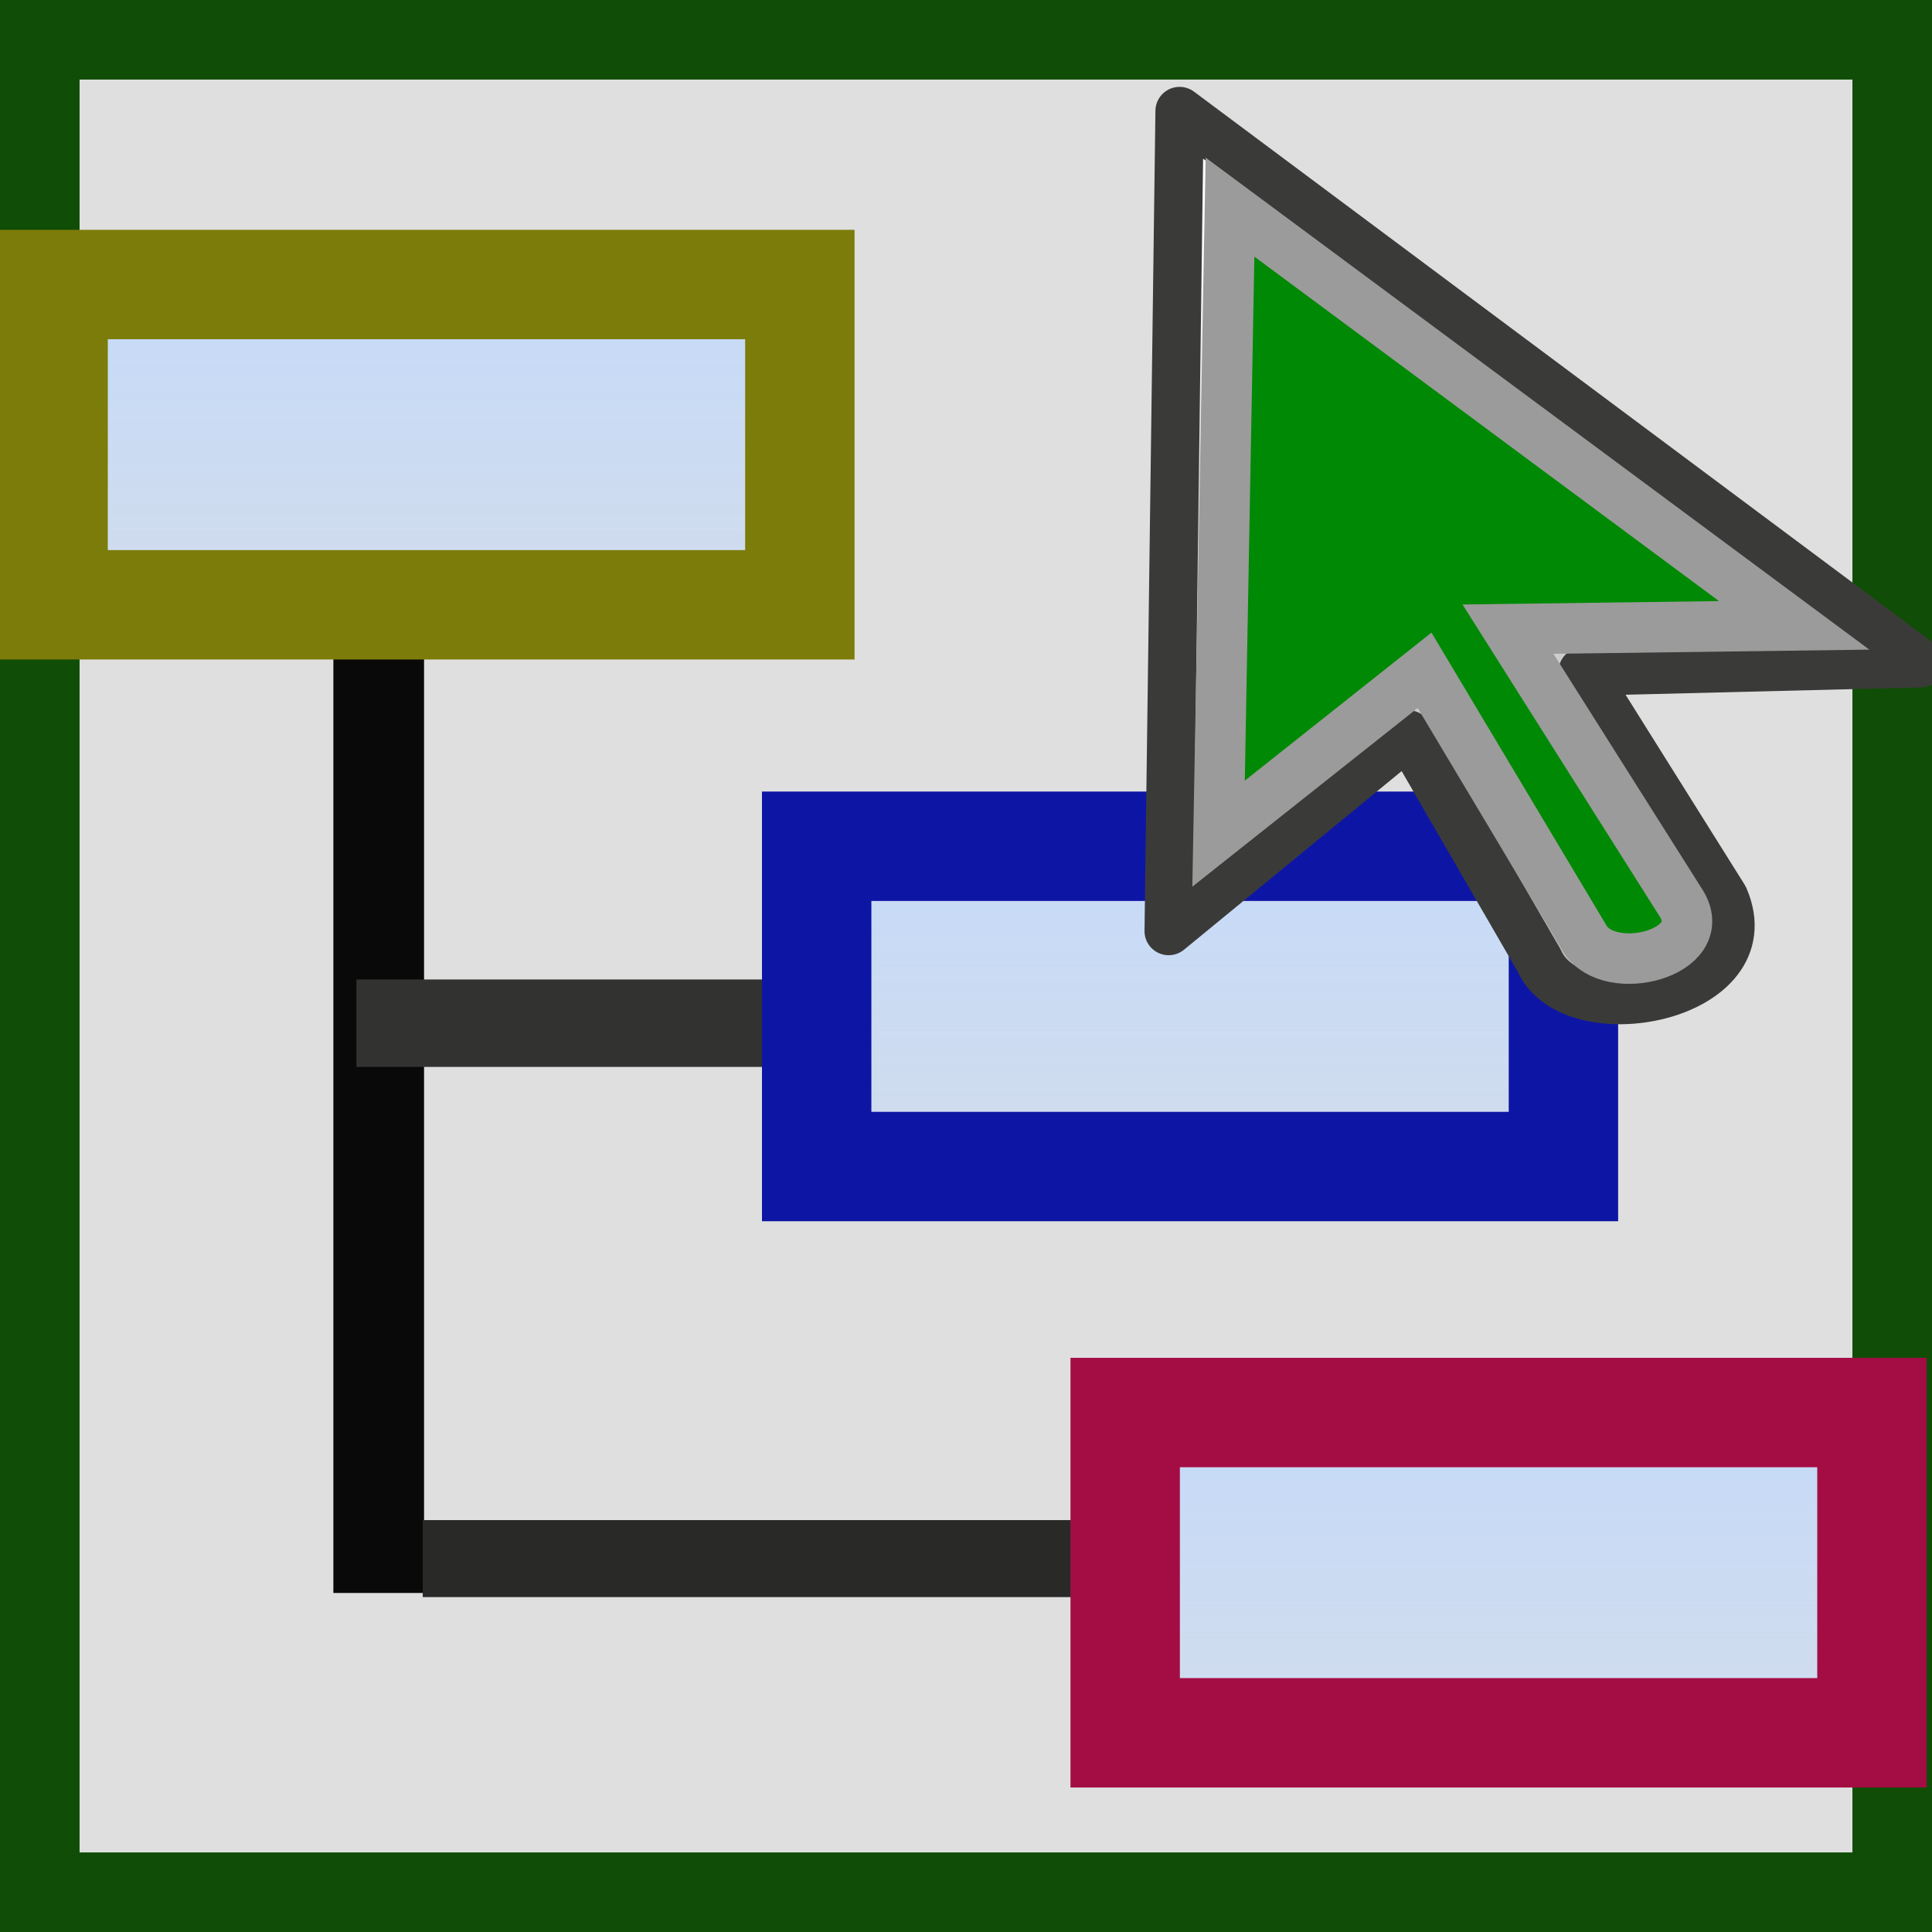
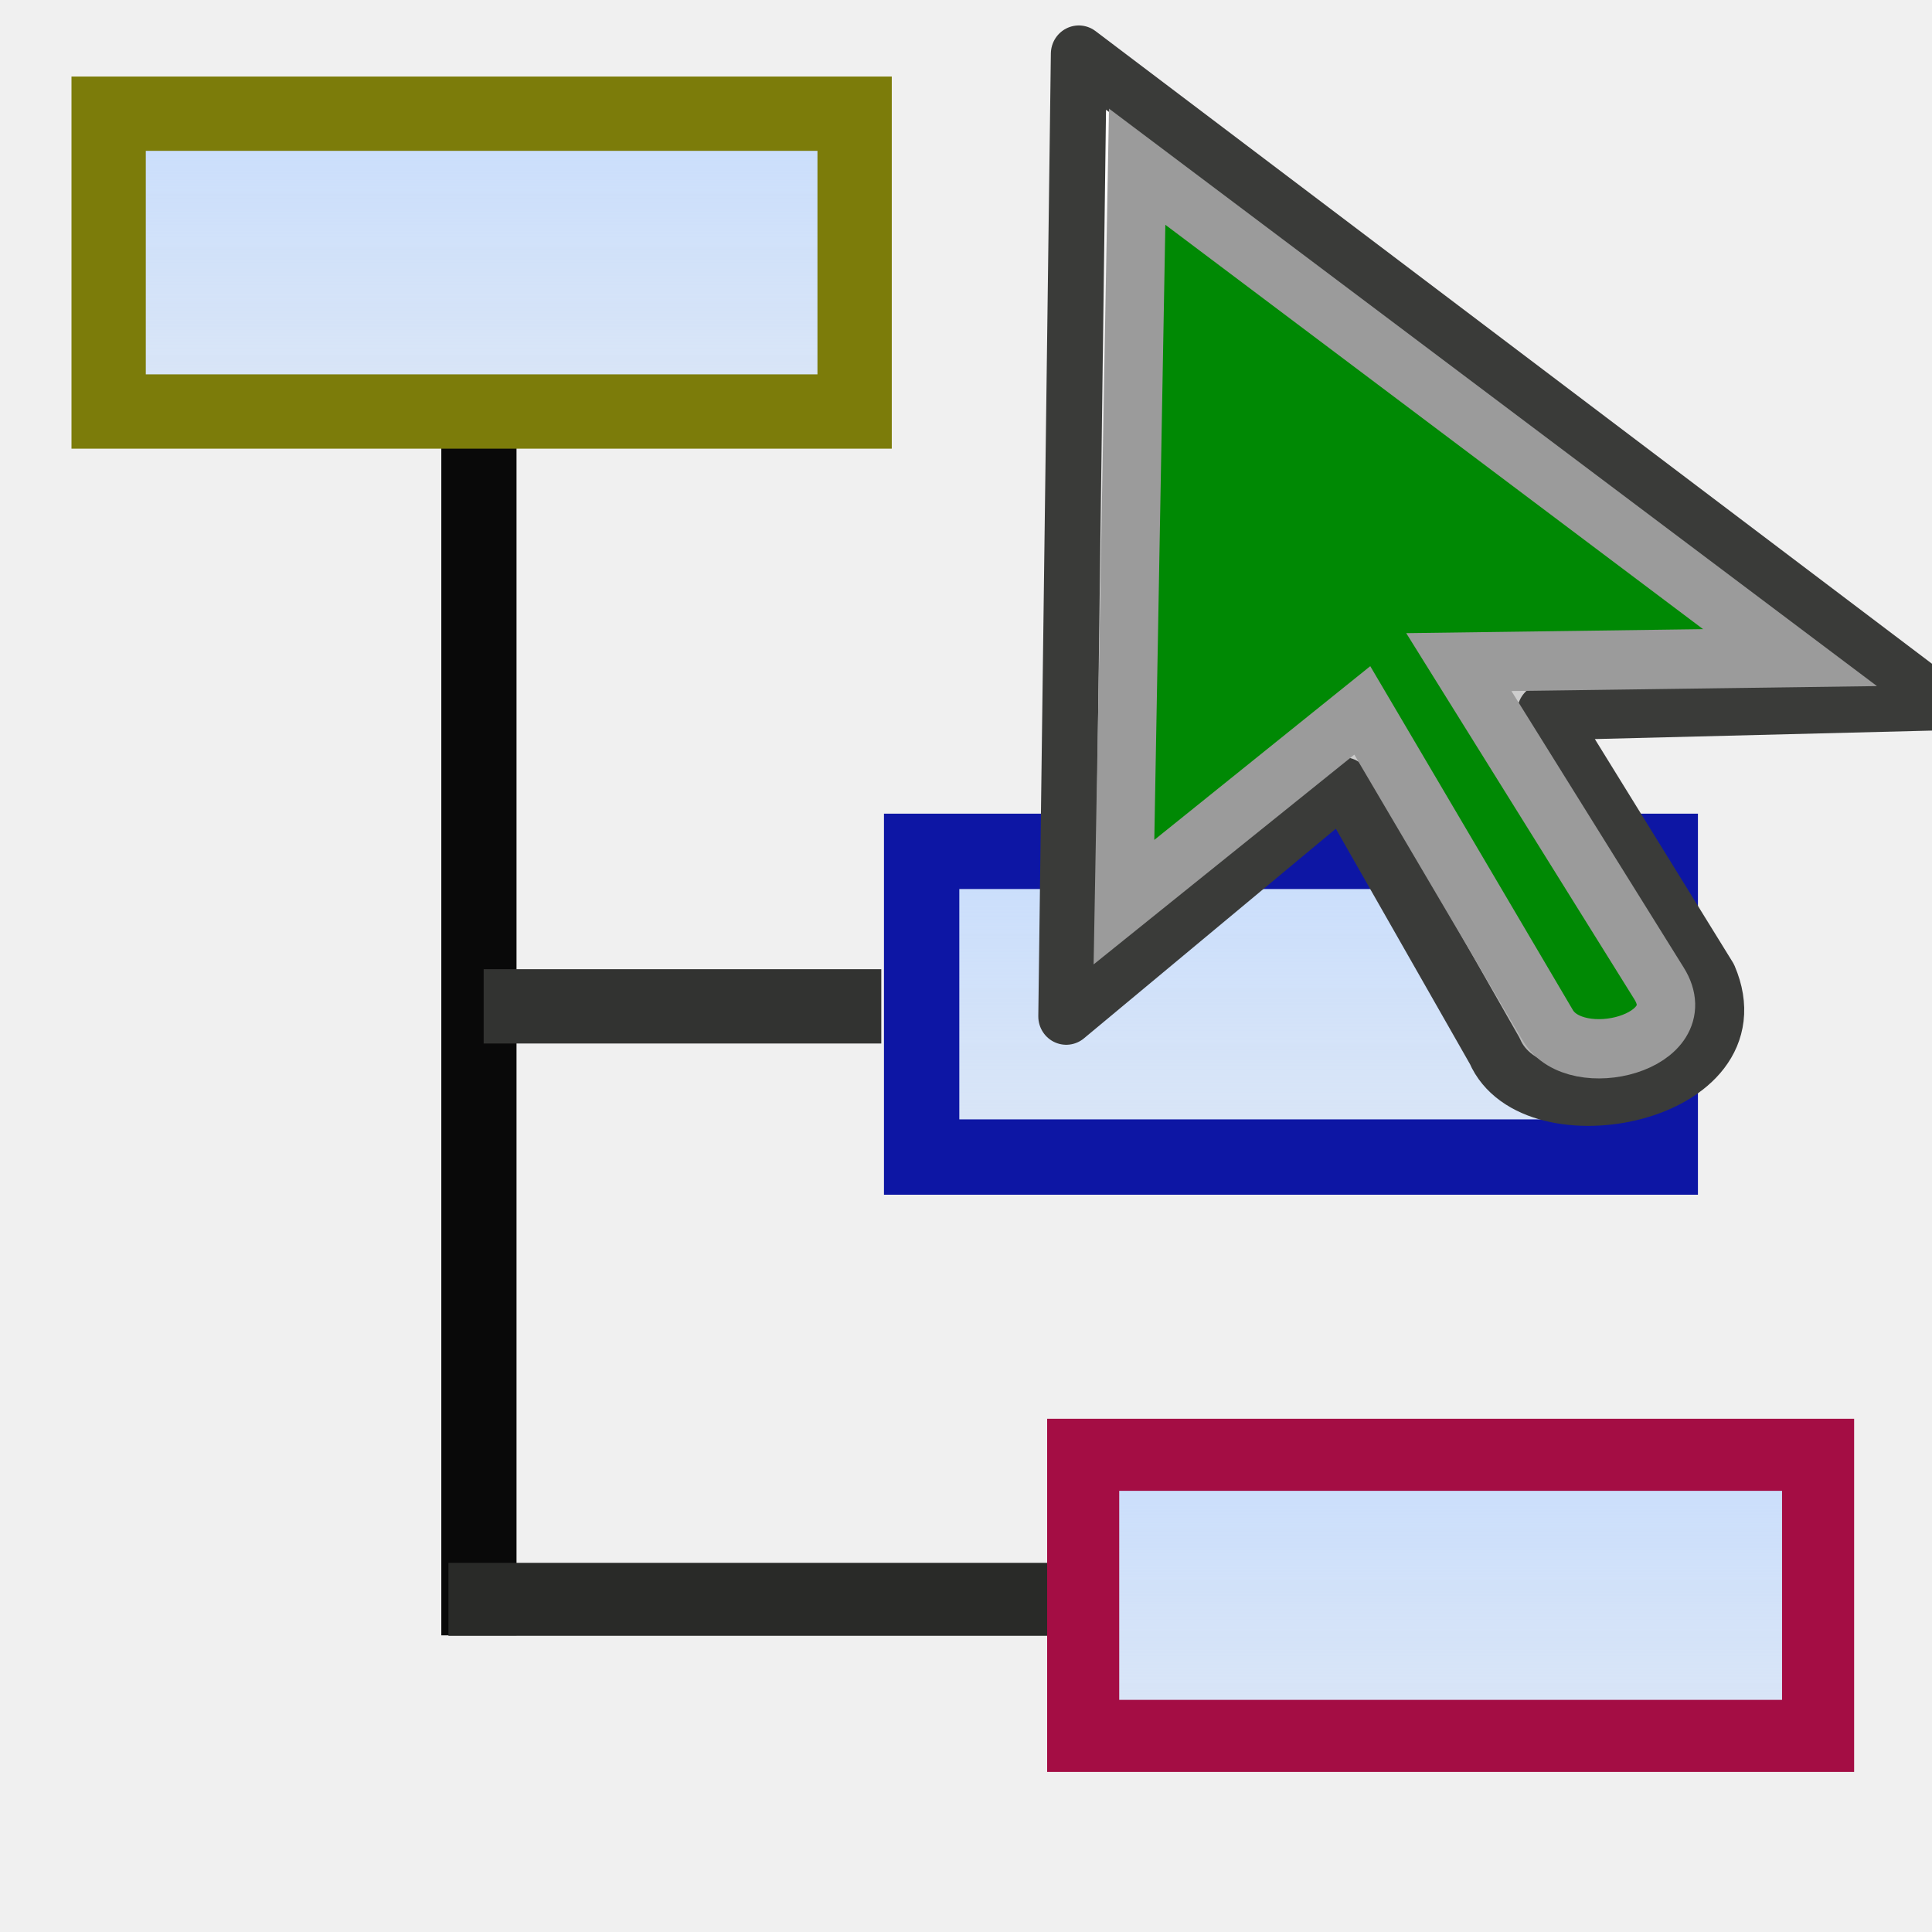
- <svg xmlns="http://www.w3.org/2000/svg" xmlns:xlink="http://www.w3.org/1999/xlink" height="48" width="48" version="1.0" id="svg2">
+ <svg xmlns="http://www.w3.org/2000/svg" xmlns:xlink="http://www.w3.org/1999/xlink" height="26" width="26" version="1.0" id="svg2">
  <defs id="defs4">
    <linearGradient id="d" y2="106.25" gradientUnits="userSpaceOnUse" x2="49.333" gradientTransform="matrix(0.89893,0,0,0.89893,30.497,4.8167)" y1="55.785" x1="49.333">
      <stop stop-color="#bfd9ff" offset="0" id="stop7" />
      <stop stop-color="#bfd9ff" stop-opacity="0" offset="1" id="stop9" />
    </linearGradient>
-     <linearGradient id="e" y2="54.974" spreadMethod="reflect" gradientUnits="userSpaceOnUse" x2="108.73" gradientTransform="matrix(0.89893,0,0,0.89893,8.9069,4.8167)" y1="54.974" x1="61.667">
-       <stop stop-color="#eeeeec" offset="0" id="stop12" />
-       <stop stop-color="#eeeeec" stop-opacity="0" offset="1" id="stop14" />
-     </linearGradient>
-     <radialGradient id="f" gradientUnits="userSpaceOnUse" cy="112.43" cx="47.953" gradientTransform="matrix(1.8808,-0.011744,0.0062284,0.9975,-24.45,0.47983)" r="49.688">
-       <stop stop-color="#eeeeec" offset="0" id="stop17" />
-       <stop stop-color="#fff" offset="1" id="stop19" />
-     </radialGradient>
-     <linearGradient xlink:href="#d" id="linearGradient3847" gradientUnits="userSpaceOnUse" gradientTransform="matrix(0.7621878,0,0,0.4301293,-26.63504,-21.32362)" x1="49.333" y1="55.785" x2="49.333" y2="106.25" />
-     <radialGradient xlink:href="#f" id="radialGradient3854" gradientUnits="userSpaceOnUse" gradientTransform="matrix(0.8633474,-0.00561939,0.00285904,0.4772941,-17.6905,-7.15543)" cx="47.953" cy="112.43" r="49.688" />
-     <linearGradient xlink:href="#d-7" id="linearGradient3847-1" gradientUnits="userSpaceOnUse" gradientTransform="matrix(0.7621878,0,0,0.4301293,-27.03269,-19.68104)" x1="49.333" y1="55.785" x2="49.333" y2="106.25" />
+     <linearGradient xlink:href="#d" id="linearGradient3847" gradientUnits="userSpaceOnUse" gradientTransform="matrix(0.4124003,0,0,0.2166695,-13.66344,-12.77211)" x1="49.333" y1="55.785" x2="49.333" y2="106.25" />
    <linearGradient id="d-7" y2="106.25" gradientUnits="userSpaceOnUse" x2="49.333" gradientTransform="matrix(0.89893,0,0,0.89893,30.497,4.8167)" y1="55.785" x1="49.333">
      <stop stop-color="#bfd9ff" offset="0" id="stop7-4" />
      <stop stop-color="#bfd9ff" stop-opacity="0" offset="1" id="stop9-0" />
    </linearGradient>
-     <linearGradient y2="106.25" x2="49.333" y1="55.785" x1="49.333" gradientTransform="matrix(0.7621878,0,0,0.4301293,-7.664012,-7.367166)" gradientUnits="userSpaceOnUse" id="linearGradient3877" xlink:href="#d-7" />
-     <linearGradient y2="106.25" x2="49.333" y1="55.785" x1="49.333" gradientTransform="matrix(0.7621878,0,0,0.4301293,-8.029031,-5.359561)" gradientUnits="userSpaceOnUse" id="linearGradient3877-4" xlink:href="#d-7-8" />
+     <linearGradient y2="106.25" x2="49.333" y1="55.785" x1="49.333" gradientTransform="matrix(0.4083425,0,0,0.2223926,-2.57361,-3.222828)" gradientUnits="userSpaceOnUse" id="linearGradient3877" xlink:href="#d-7" />
    <linearGradient id="d-7-8" y2="106.25" gradientUnits="userSpaceOnUse" x2="49.333" gradientTransform="matrix(0.89893,0,0,0.89893,30.497,4.8167)" y1="55.785" x1="49.333">
      <stop stop-color="#bfd9ff" offset="0" id="stop7-4-8" />
      <stop stop-color="#bfd9ff" stop-opacity="0" offset="1" id="stop9-0-2" />
    </linearGradient>
-     <linearGradient y2="106.25" x2="49.333" y1="55.785" x1="49.333" gradientTransform="matrix(0.7621878,0,0,0.4301293,0.00138586,6.701366)" gradientUnits="userSpaceOnUse" id="linearGradient3911" xlink:href="#d-7-8" />
+     <linearGradient y2="106.25" x2="49.333" y1="55.785" x1="49.333" gradientTransform="matrix(0.4063026,0,0,0.2045094,-0.3244887,6.078512)" gradientUnits="userSpaceOnUse" id="linearGradient3911" xlink:href="#d-7-8" />
    <radialGradient id="k" gradientUnits="userSpaceOnUse" cy="24.149" cx="17.814" gradientTransform="matrix(-8.5825,0,9.5321e-8,5.8317,228.28,-134.86)" r="9.125">
      <stop stop-color="#fff" offset="0" id="stop32" />
      <stop stop-color="#b6b6b6" offset="1" id="stop34" />
    </radialGradient>
-     <radialGradient xlink:href="#k" id="radialGradient3117" gradientUnits="userSpaceOnUse" gradientTransform="matrix(-2.862342,0,3.1790418e-8,2.107508,81.51523,-46.23847)" cx="17.814" cy="24.149" r="9.125" />
+     <radialGradient xlink:href="#k" id="radialGradient3117" gradientUnits="userSpaceOnUse" gradientTransform="matrix(-1.665267,0,1.8495183e-8,1.226117,49.81065,-39.95096)" cx="17.814" cy="24.149" r="9.125" />
  </defs>
-   <rect style="fill:#dfdfdf;fill-opacity:1;stroke:#104d06;stroke-width:2;stroke-miterlimit:4;stroke-opacity:1;stroke-dasharray:none" id="rect3030" width="46.046" height="46.046" x="0.977" y="0.977" />
-   <path style="fill:none;stroke:#090909;stroke-width:2.253;stroke-miterlimit:4;stroke-opacity:1;stroke-dasharray:none" id="path47" d="M 9.409,14.947 V 39.577" />
-   <path style="fill:none;stroke:#323331;stroke-width:2.172;stroke-miterlimit:4;stroke-opacity:1;stroke-dasharray:none" id="path49" d="M 8.855,25.421 H 19.167" />
-   <path style="fill:none;stroke:#292a28;stroke-width:1.913;stroke-miterlimit:4;stroke-opacity:1;stroke-dasharray:none" id="path51" d="M 10.503,38.723 H 26.704" />
-   <path fill-opacity=".757" fill="#fff" d="m17.632 2.721v-1.064 1.064z" id="path53" />
-   <path fill-opacity=".757" fill="#fff" d="m67.196-5.226v-1.064 1.064z" id="path57" />
-   <rect opacity=".578" height="0" width="1.112" y="-85.651" x="21.123" fill="#fff" id="rect61" />
-   <rect opacity=".578" height="0" width="1.112" y="-116.26" x="-17.93" fill="#fff" id="rect63" />
-   <rect opacity=".578" height="0" width="1.112" y="-70.349" x="-258.62" fill="#fff" id="rect67" />
-   <rect opacity=".578" height="0" width="1.112" y="-293.22" x="-958.8" fill="#fff" id="rect83" />
-   <rect opacity=".578" height="0" width="1.112" y="-323.82" x="-997.86" fill="#fff" id="rect85" />
-   <rect style="fill:url(#linearGradient3877);stroke:#0d16a4;stroke-width:2.718;stroke-miterlimit:4;stroke-opacity:1;stroke-dasharray:none" id="rect31-9" x="20.29" y="21.025" width="18.553" height="7.957" />
-   <rect style="fill:url(#linearGradient3911);stroke:#a40d44;stroke-width:2.718;stroke-miterlimit:4;stroke-opacity:1;stroke-dasharray:none" id="rect31-9-4" x="27.955" y="35.094" width="18.553" height="7.957" />
-   <rect style="fill:url(#linearGradient3847);stroke:#7c7c0a;stroke-width:2.718;stroke-miterlimit:4;stroke-opacity:1;stroke-dasharray:none" id="rect31" x="1.319" y="7.069" width="18.553" height="7.957" />
-   <path style="fill:url(#radialGradient3117);fill-rule:evenodd;stroke:#3a3b39;stroke-width:1.2;stroke-linejoin:round;stroke-opacity:1;stroke-miterlimit:4;stroke-dasharray:none" id="path86" d="m 29.306,2.758 18.404,13.721 -8.391,0.208 3.519,5.613 c 1.083,2.495 -3.789,3.43 -4.601,1.559 l -3.248,-5.613 -5.954,4.886 0.271,-20.373 z" />
-   <path style="fill:#008904;stroke:#9b9b9b;stroke-width:1.255;fill-opacity:1" id="path88" d="m 30.559,5.146 14.017,10.391 -7.111,0.094 4.299,6.802 c 0.787,1.245 -1.782,1.898 -2.387,0.887 L 35.393,16.654 30.275,20.712 z" />
+   <path style="fill:none;stroke:#090909;stroke-width:1.012;stroke-miterlimit:4;stroke-opacity:1;stroke-dasharray:none" id="path47" d="M 6.445,5.724 V 22.008" />
+   <path style="fill:none;stroke:#323331;stroke-width:1;stroke-miterlimit:4;stroke-opacity:1;stroke-dasharray:none" id="path49" d="M 6.509,13.543 H 11.86" />
+   <path style="fill:none;stroke:#292a28;stroke-width:0.982;stroke-miterlimit:4;stroke-opacity:1;stroke-dasharray:none" id="path51" d="m 6.035,21.523 h 8.113" />
+   <rect height="0" width="1.112" y="-107.651" x="21.123" id="rect61" style="opacity:0.578;fill:#ffffff" />
+   <rect height="0" width="1.112" y="-138.26" x="-17.93" id="rect63" style="opacity:0.578;fill:#ffffff" />
+   <rect height="0" width="1.112" y="-92.349" x="-258.62" id="rect67" style="opacity:0.578;fill:#ffffff" />
+   <rect height="0" width="1.112" y="-315.22" x="-958.8" id="rect83" style="opacity:0.578;fill:#ffffff" />
+   <rect height="0" width="1.112" y="-345.82" x="-997.86" id="rect85" style="opacity:0.578;fill:#ffffff" />
+   <rect style="fill:url(#linearGradient3877);stroke:#0d16a4;stroke-width:1.014;stroke-miterlimit:4;stroke-opacity:1;stroke-dasharray:none" id="rect31-9" x="12.403" y="11.457" width="9.94" height="4.114" />
+   <rect style="fill:url(#linearGradient3911);stroke:#a40d44;stroke-width:0.97;stroke-miterlimit:4;stroke-opacity:1;stroke-dasharray:none" id="rect31-9-4" x="14.577" y="19.578" width="9.89" height="3.783" />
+   <rect style="fill:url(#linearGradient3847);stroke:#7c7c0a;stroke-width:1;stroke-miterlimit:4;stroke-opacity:1;stroke-dasharray:none" id="rect31" x="1.462" y="1.53" width="10.039" height="4.008" />
+   <g id="g3792" transform="matrix(1.077376,0,0,1.092939,-6.421837,13.23381)">
+     <path d="m 19.436,-11.446 10.707,7.983 -4.882,0.121 2.047,3.266 c 0.63,1.451 -2.204,1.996 -2.677,0.907 L 22.743,-2.435 19.279,0.407 19.436,-11.446 z" id="path86" style="fill:url(#radialGradient3117);fill-rule:evenodd;stroke:#3a3b39;stroke-width:0.698;stroke-linejoin:round;stroke-miterlimit:4;stroke-opacity:1;stroke-dasharray:none" />
+     <path d="m 20.165,-10.056 8.155,6.045 -4.137,0.055 2.501,3.957 c 0.458,0.724 -1.037,1.104 -1.389,0.516 L 22.977,-3.361 20,-1 z" id="path88" style="fill:#008904;fill-opacity:1;stroke:#9b9b9b;stroke-width:0.73" />
+   </g>
</svg>
